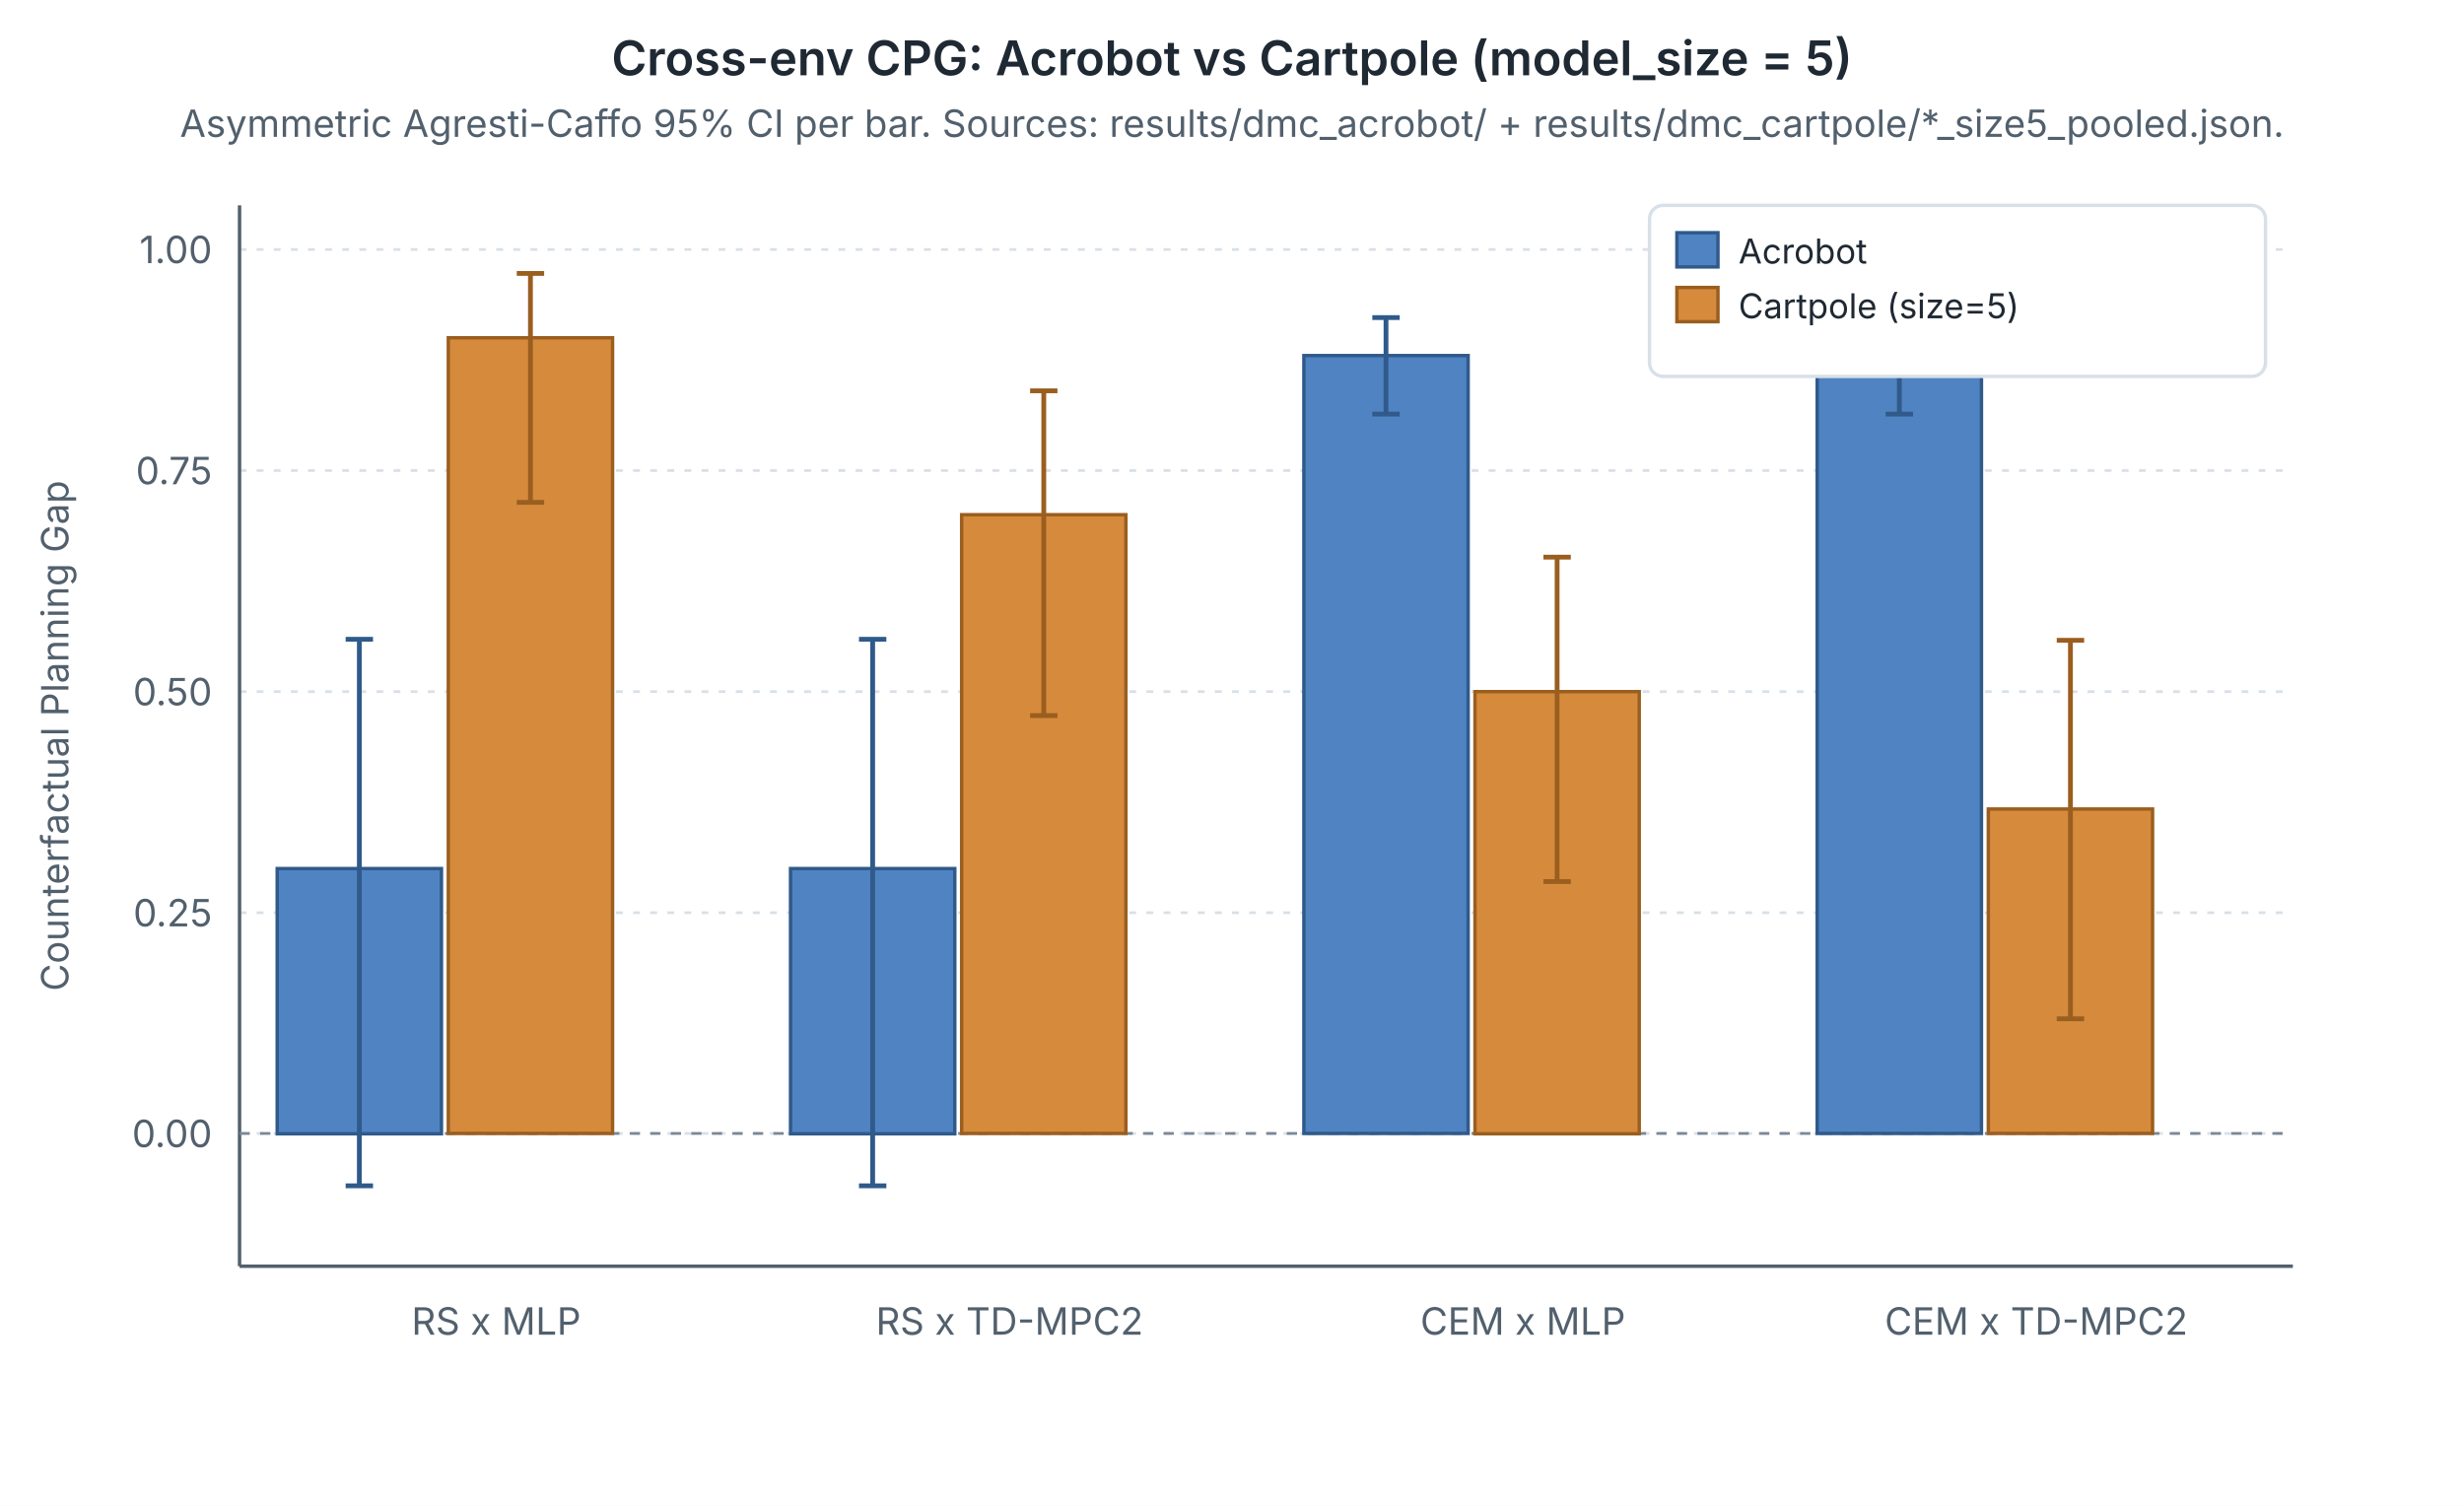
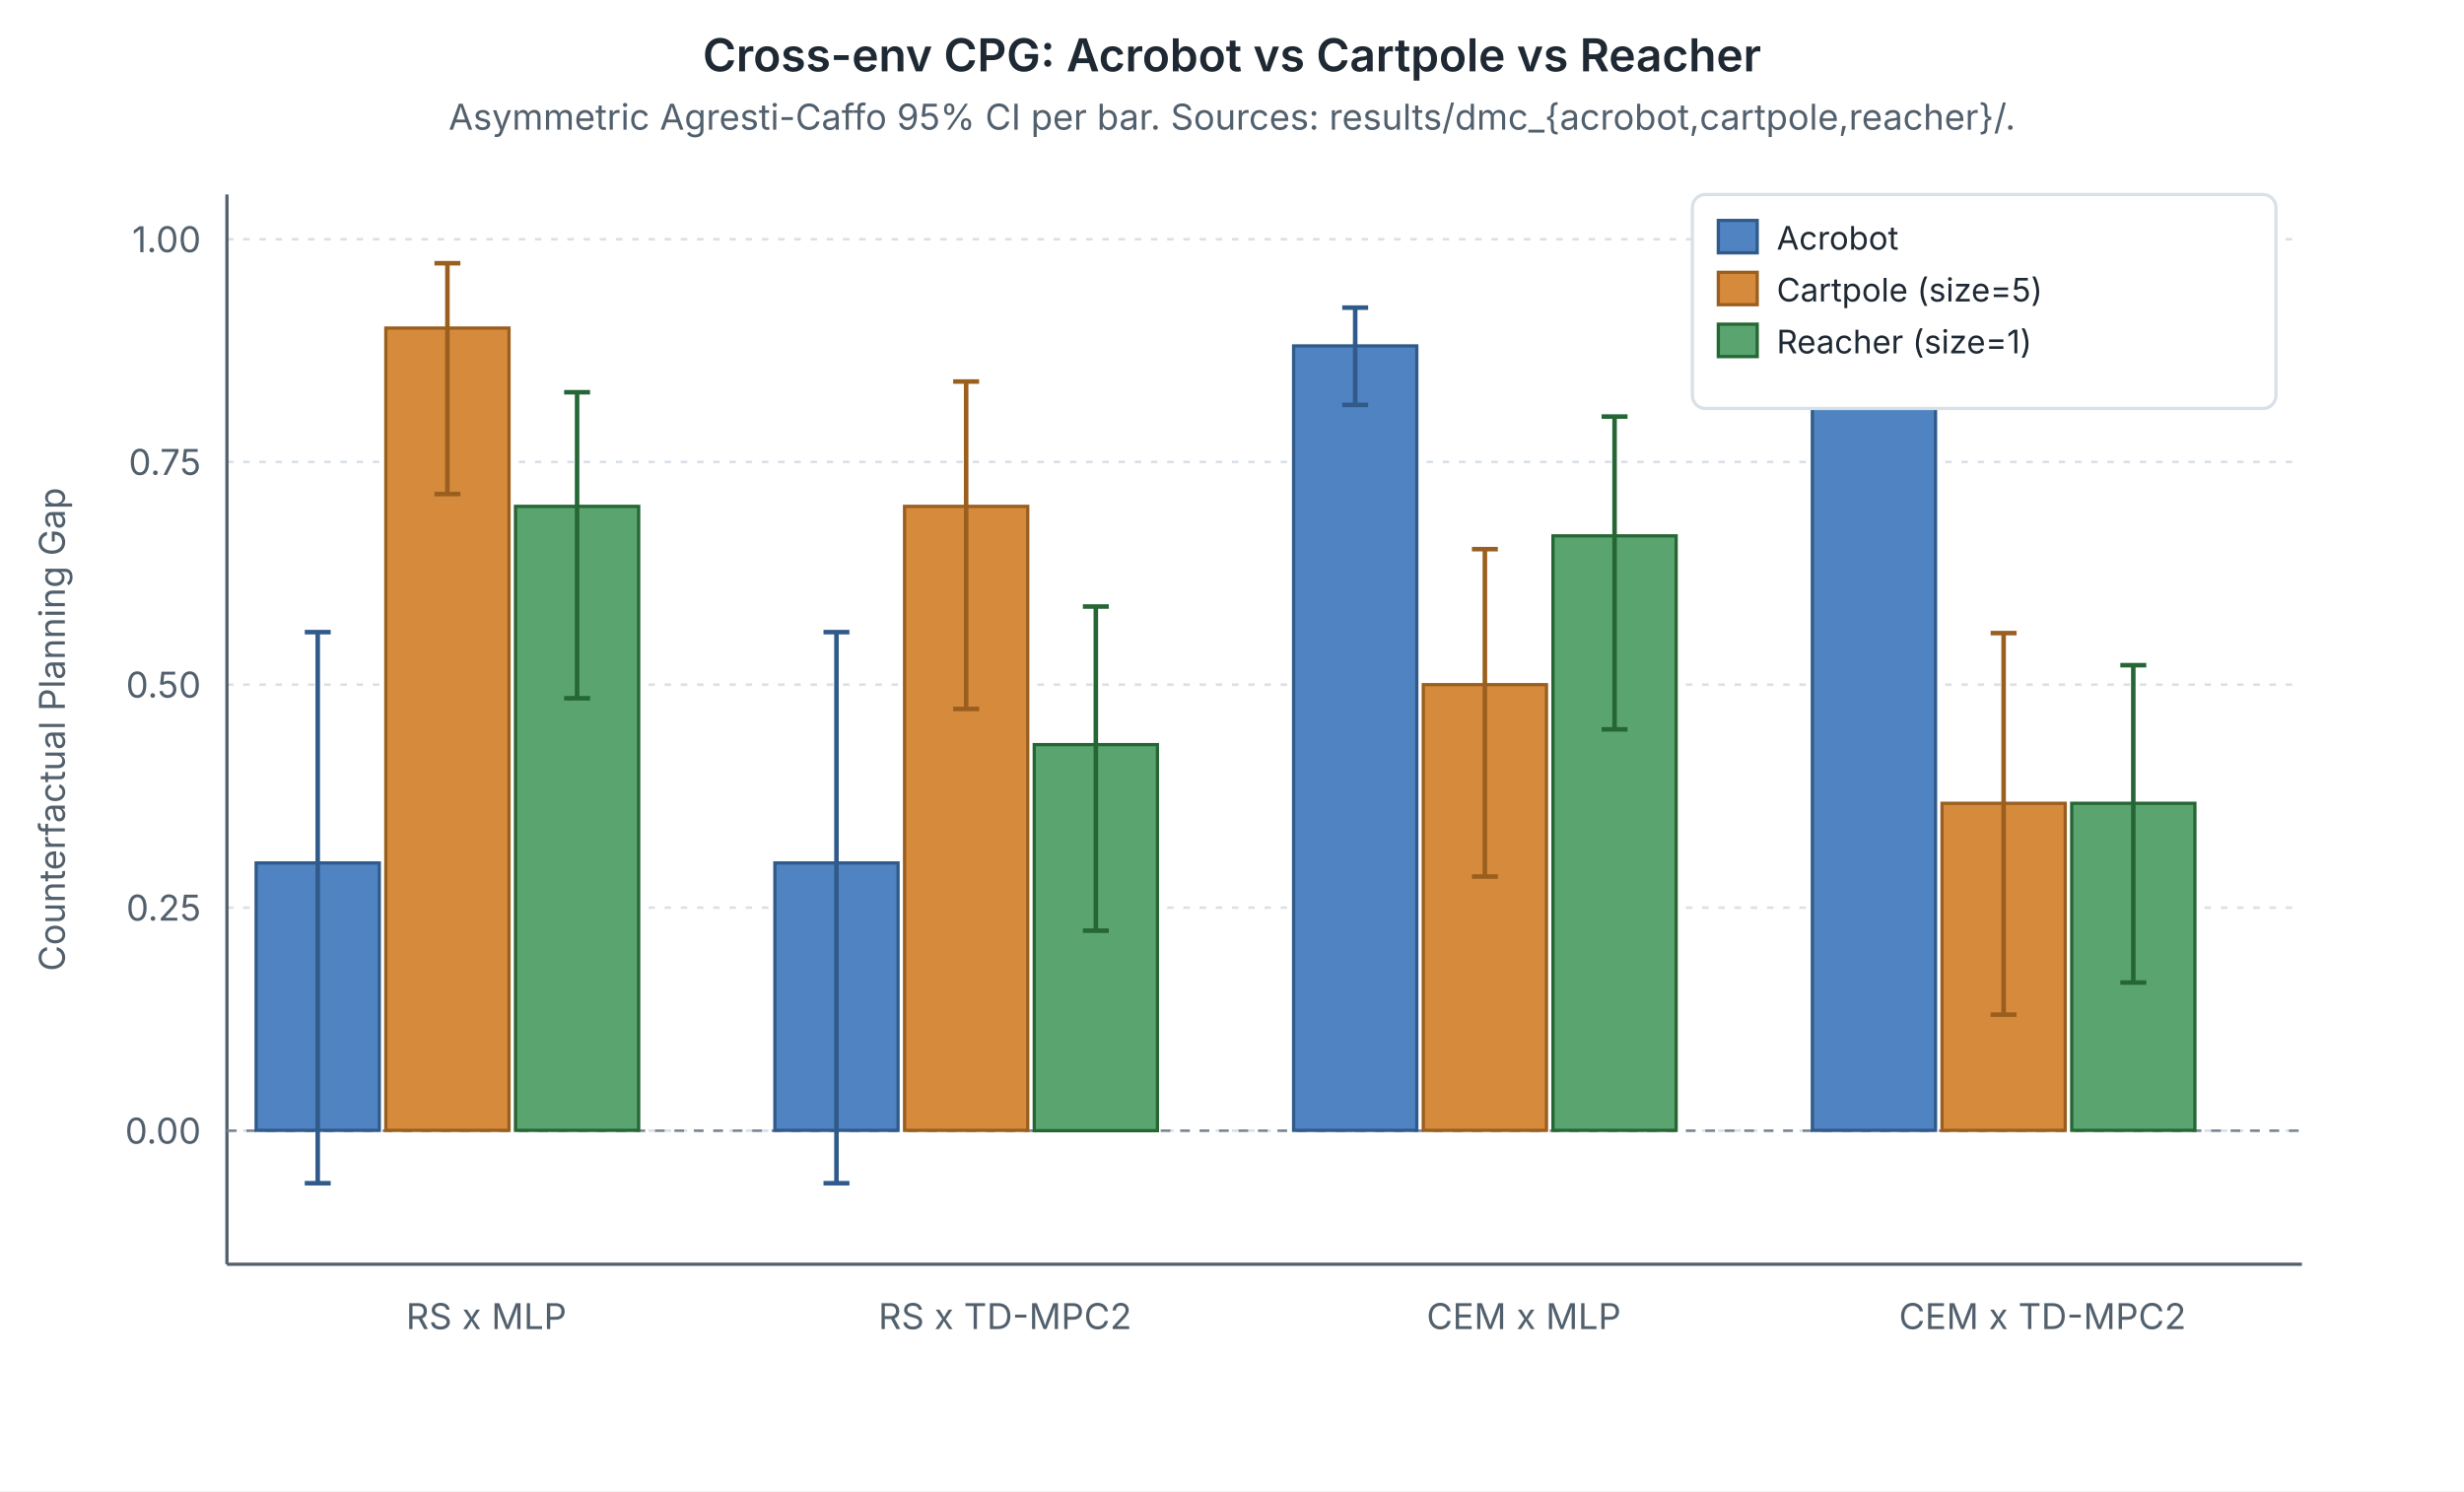
- <svg xmlns="http://www.w3.org/2000/svg" viewBox="0 0 720 440" width="720" height="440" font-family="ui-sans-serif, system-ui, -apple-system, Segoe UI, sans-serif" class="paper-fig">
-   <rect width="720" height="440" fill="#ffffff" />
-   <text x="360" y="22" font-size="14" font-weight="600" fill="#1f2933" text-anchor="middle">Cross-env CPG: Acrobot vs Cartpole (model_size = 5)</text>
-   <text x="360" y="40" font-size="11" fill="#52606d" text-anchor="middle">Asymmetric Agresti-Caffo 95% CI per bar. Sources: results/dmc_acrobot/ + results/dmc_cartpole/*_size5_pooled.json.</text>
-   <line x1="70.0" y1="331.2" x2="670.0" y2="331.2" stroke="#d8e0e8" stroke-dasharray="2,3" stroke-width="0.8" />
-   <text x="62.0" y="335.2" font-size="11" fill="#52606d" text-anchor="end">0.00</text>
-   <line x1="70.0" y1="266.7" x2="670.0" y2="266.7" stroke="#d8e0e8" stroke-dasharray="2,3" stroke-width="0.8" />
-   <text x="62.0" y="270.7" font-size="11" fill="#52606d" text-anchor="end">0.25</text>
-   <line x1="70.0" y1="202.1" x2="670.0" y2="202.1" stroke="#d8e0e8" stroke-dasharray="2,3" stroke-width="0.8" />
-   <text x="62.0" y="206.1" font-size="11" fill="#52606d" text-anchor="end">0.50</text>
-   <line x1="70.0" y1="137.5" x2="670.0" y2="137.5" stroke="#d8e0e8" stroke-dasharray="2,3" stroke-width="0.8" />
-   <text x="62.0" y="141.5" font-size="11" fill="#52606d" text-anchor="end">0.75</text>
-   <line x1="70.0" y1="72.9" x2="670.0" y2="72.9" stroke="#d8e0e8" stroke-dasharray="2,3" stroke-width="0.8" />
-   <text x="62.0" y="76.9" font-size="11" fill="#52606d" text-anchor="end">1.00</text>
-   <line x1="70.0" y1="60.0" x2="70.0" y2="370.0" stroke="#52606d" stroke-width="1" />
-   <line x1="70.0" y1="370.0" x2="670.0" y2="370.0" stroke="#52606d" stroke-width="1" />
-   <line x1="70" y1="331.2" x2="670" y2="331.2" stroke="#7b8794" stroke-dasharray="3,3" stroke-width="0.8" />
-   <text x="20" y="215" font-size="11" fill="#52606d" text-anchor="middle" transform="rotate(-90 20 215)">Counterfactual Planning Gap</text>
-   <text x="145.0" y="390.0" font-size="11" fill="#52606d" text-anchor="middle">RS x MLP</text>
-   <text x="295.0" y="390.0" font-size="11" fill="#52606d" text-anchor="middle">RS x TD-MPC2</text>
-   <text x="445.0" y="390.0" font-size="11" fill="#52606d" text-anchor="middle">CEM x MLP</text>
-   <text x="595.0" y="390.0" font-size="11" fill="#52606d" text-anchor="middle">CEM x TD-MPC2</text>
-   <rect x="81.0" y="253.8" width="48.0" height="77.5" fill="#5083c2" stroke="#2f5a8a" stroke-width="1" />
-   <line x1="105.0" y1="186.8" x2="105.0" y2="346.5" stroke="#2f5a8a" stroke-width="1.4" />
-   <line x1="101.0" y1="186.8" x2="109.0" y2="186.8" stroke="#2f5a8a" stroke-width="1.4" />
-   <line x1="101.0" y1="346.5" x2="109.0" y2="346.5" stroke="#2f5a8a" stroke-width="1.4" />
-   <rect x="131.0" y="98.7" width="48.0" height="232.5" fill="#d68a3c" stroke="#9a5e1f" stroke-width="1" />
-   <line x1="155.0" y1="79.9" x2="155.0" y2="146.8" stroke="#9a5e1f" stroke-width="1.4" />
-   <line x1="151.0" y1="79.9" x2="159.0" y2="79.9" stroke="#9a5e1f" stroke-width="1.4" />
-   <line x1="151.0" y1="146.8" x2="159.0" y2="146.8" stroke="#9a5e1f" stroke-width="1.4" />
-   <rect x="231.0" y="253.8" width="48.0" height="77.5" fill="#5083c2" stroke="#2f5a8a" stroke-width="1" />
-   <line x1="255.0" y1="186.8" x2="255.0" y2="346.5" stroke="#2f5a8a" stroke-width="1.4" />
-   <line x1="251.0" y1="186.8" x2="259.0" y2="186.8" stroke="#2f5a8a" stroke-width="1.4" />
-   <line x1="251.0" y1="346.5" x2="259.0" y2="346.5" stroke="#2f5a8a" stroke-width="1.4" />
-   <rect x="281.0" y="150.4" width="48.0" height="180.8" fill="#d68a3c" stroke="#9a5e1f" stroke-width="1" />
-   <line x1="305.0" y1="114.2" x2="305.0" y2="209.1" stroke="#9a5e1f" stroke-width="1.4" />
-   <line x1="301.0" y1="114.2" x2="309.0" y2="114.2" stroke="#9a5e1f" stroke-width="1.4" />
-   <line x1="301.0" y1="209.1" x2="309.0" y2="209.1" stroke="#9a5e1f" stroke-width="1.4" />
-   <rect x="381.0" y="103.9" width="48.0" height="227.3" fill="#5083c2" stroke="#2f5a8a" stroke-width="1" />
-   <line x1="405.0" y1="92.8" x2="405.0" y2="121.0" stroke="#2f5a8a" stroke-width="1.4" />
-   <line x1="401.0" y1="92.8" x2="409.0" y2="92.8" stroke="#2f5a8a" stroke-width="1.4" />
-   <line x1="401.0" y1="121.0" x2="409.0" y2="121.0" stroke="#2f5a8a" stroke-width="1.4" />
-   <rect x="431.0" y="202.1" width="48.0" height="129.2" fill="#d68a3c" stroke="#9a5e1f" stroke-width="1" />
-   <line x1="455.0" y1="162.8" x2="455.0" y2="257.6" stroke="#9a5e1f" stroke-width="1.4" />
-   <line x1="451.0" y1="162.8" x2="459.0" y2="162.8" stroke="#9a5e1f" stroke-width="1.4" />
-   <line x1="451.0" y1="257.6" x2="459.0" y2="257.6" stroke="#9a5e1f" stroke-width="1.4" />
-   <rect x="531.0" y="103.9" width="48.0" height="227.3" fill="#5083c2" stroke="#2f5a8a" stroke-width="1" />
-   <line x1="555.0" y1="92.8" x2="555.0" y2="121.0" stroke="#2f5a8a" stroke-width="1.4" />
-   <line x1="551.0" y1="92.8" x2="559.0" y2="92.8" stroke="#2f5a8a" stroke-width="1.4" />
-   <line x1="551.0" y1="121.0" x2="559.0" y2="121.0" stroke="#2f5a8a" stroke-width="1.4" />
-   <rect x="581.0" y="236.4" width="48.0" height="94.8" fill="#d68a3c" stroke="#9a5e1f" stroke-width="1" />
-   <line x1="605.0" y1="187.1" x2="605.0" y2="297.7" stroke="#9a5e1f" stroke-width="1.4" />
-   <line x1="601.0" y1="187.1" x2="609.0" y2="187.1" stroke="#9a5e1f" stroke-width="1.4" />
-   <line x1="601.0" y1="297.7" x2="609.0" y2="297.7" stroke="#9a5e1f" stroke-width="1.4" />
-   <rect x="482" y="60" width="180" height="50" rx="4" fill="white" stroke="#d8e0e8" />
-   <rect x="490" y="68" width="12" height="10" fill="#5083c2" stroke="#2f5a8a" />
-   <text x="508" y="77" font-size="10" fill="#1f2933">Acrobot</text>
-   <rect x="490" y="84" width="12" height="10" fill="#d68a3c" stroke="#9a5e1f" />
-   <text x="508" y="93" font-size="10" fill="#1f2933">Cartpole (size=5)</text>
+ <svg xmlns="http://www.w3.org/2000/svg" viewBox="0 0 760 460" width="760" height="460" font-family="ui-sans-serif, system-ui, -apple-system, Segoe UI, sans-serif" class="paper-fig">
+   <rect width="760" height="460" fill="#ffffff" />
+   <text x="380" y="22" font-size="14" font-weight="600" fill="#1f2933" text-anchor="middle">Cross-env CPG: Acrobot vs Cartpole vs Reacher</text>
+   <text x="380" y="40" font-size="11" fill="#52606d" text-anchor="middle">Asymmetric Agresti-Caffo 95% CI per bar. Sources: results/dmc_{acrobot,cartpole,reacher}/.</text>
+   <line x1="70.0" y1="348.8" x2="710.0" y2="348.8" stroke="#d8e0e8" stroke-dasharray="2,3" stroke-width="0.8" />
+   <text x="62.0" y="352.8" font-size="11" fill="#52606d" text-anchor="end">0.00</text>
+   <line x1="70.0" y1="280.0" x2="710.0" y2="280.0" stroke="#d8e0e8" stroke-dasharray="2,3" stroke-width="0.8" />
+   <text x="62.0" y="284.0" font-size="11" fill="#52606d" text-anchor="end">0.25</text>
+   <line x1="70.0" y1="211.2" x2="710.0" y2="211.2" stroke="#d8e0e8" stroke-dasharray="2,3" stroke-width="0.8" />
+   <text x="62.0" y="215.2" font-size="11" fill="#52606d" text-anchor="end">0.50</text>
+   <line x1="70.0" y1="142.5" x2="710.0" y2="142.5" stroke="#d8e0e8" stroke-dasharray="2,3" stroke-width="0.8" />
+   <text x="62.0" y="146.5" font-size="11" fill="#52606d" text-anchor="end">0.75</text>
+   <line x1="70.0" y1="73.8" x2="710.0" y2="73.8" stroke="#d8e0e8" stroke-dasharray="2,3" stroke-width="0.8" />
+   <text x="62.0" y="77.8" font-size="11" fill="#52606d" text-anchor="end">1.00</text>
+   <line x1="70.0" y1="60.0" x2="70.0" y2="390.0" stroke="#52606d" stroke-width="1" />
+   <line x1="70.0" y1="390.0" x2="710.0" y2="390.0" stroke="#52606d" stroke-width="1" />
+   <line x1="70" y1="348.8" x2="710" y2="348.8" stroke="#7b8794" stroke-dasharray="3,3" stroke-width="0.8" />
+   <text x="20" y="225" font-size="11" fill="#52606d" text-anchor="middle" transform="rotate(-90 20 225)">Counterfactual Planning Gap</text>
+   <text x="150.0" y="410.0" font-size="11" fill="#52606d" text-anchor="middle">RS x MLP</text>
+   <text x="310.0" y="410.0" font-size="11" fill="#52606d" text-anchor="middle">RS x TD-MPC2</text>
+   <text x="470.0" y="410.0" font-size="11" fill="#52606d" text-anchor="middle">CEM x MLP</text>
+   <text x="630.0" y="410.0" font-size="11" fill="#52606d" text-anchor="middle">CEM x TD-MPC2</text>
+   <rect x="79.0" y="266.2" width="38.0" height="82.5" fill="#5083c2" stroke="#2f5a8a" stroke-width="1" />
+   <line x1="98.0" y1="195.0" x2="98.0" y2="365.0" stroke="#2f5a8a" stroke-width="1.4" />
+   <line x1="94.0" y1="195.0" x2="102.0" y2="195.0" stroke="#2f5a8a" stroke-width="1.4" />
+   <line x1="94.0" y1="365.0" x2="102.0" y2="365.0" stroke="#2f5a8a" stroke-width="1.4" />
+   <rect x="119.0" y="101.2" width="38.0" height="247.5" fill="#d68a3c" stroke="#9a5e1f" stroke-width="1" />
+   <line x1="138.0" y1="81.2" x2="138.0" y2="152.4" stroke="#9a5e1f" stroke-width="1.4" />
+   <line x1="134.0" y1="81.2" x2="142.0" y2="81.2" stroke="#9a5e1f" stroke-width="1.4" />
+   <line x1="134.0" y1="152.4" x2="142.0" y2="152.4" stroke="#9a5e1f" stroke-width="1.4" />
+   <rect x="159.0" y="156.2" width="38.0" height="192.5" fill="#5aa46f" stroke="#256634" stroke-width="1" />
+   <line x1="178.0" y1="121.0" x2="178.0" y2="215.4" stroke="#256634" stroke-width="1.4" />
+   <line x1="174.0" y1="121.0" x2="182.0" y2="121.0" stroke="#256634" stroke-width="1.4" />
+   <line x1="174.0" y1="215.4" x2="182.0" y2="215.4" stroke="#256634" stroke-width="1.4" />
+   <rect x="239.0" y="266.2" width="38.0" height="82.5" fill="#5083c2" stroke="#2f5a8a" stroke-width="1" />
+   <line x1="258.0" y1="195.0" x2="258.0" y2="365.0" stroke="#2f5a8a" stroke-width="1.4" />
+   <line x1="254.0" y1="195.0" x2="262.0" y2="195.0" stroke="#2f5a8a" stroke-width="1.4" />
+   <line x1="254.0" y1="365.0" x2="262.0" y2="365.0" stroke="#2f5a8a" stroke-width="1.4" />
+   <rect x="279.0" y="156.2" width="38.0" height="192.5" fill="#d68a3c" stroke="#9a5e1f" stroke-width="1" />
+   <line x1="298.0" y1="117.7" x2="298.0" y2="218.7" stroke="#9a5e1f" stroke-width="1.4" />
+   <line x1="294.0" y1="117.7" x2="302.0" y2="117.7" stroke="#9a5e1f" stroke-width="1.4" />
+   <line x1="294.0" y1="218.7" x2="302.0" y2="218.7" stroke="#9a5e1f" stroke-width="1.4" />
+   <rect x="319.0" y="229.7" width="38.0" height="119.1" fill="#5aa46f" stroke="#256634" stroke-width="1" />
+   <line x1="338.0" y1="187.1" x2="338.0" y2="287.1" stroke="#256634" stroke-width="1.4" />
+   <line x1="334.0" y1="187.1" x2="342.0" y2="187.1" stroke="#256634" stroke-width="1.4" />
+   <line x1="334.0" y1="287.1" x2="342.0" y2="287.1" stroke="#256634" stroke-width="1.4" />
+   <rect x="399.0" y="106.7" width="38.0" height="242.0" fill="#5083c2" stroke="#2f5a8a" stroke-width="1" />
+   <line x1="418.0" y1="94.9" x2="418.0" y2="124.9" stroke="#2f5a8a" stroke-width="1.4" />
+   <line x1="414.0" y1="94.9" x2="422.0" y2="94.9" stroke="#2f5a8a" stroke-width="1.4" />
+   <line x1="414.0" y1="124.9" x2="422.0" y2="124.9" stroke="#2f5a8a" stroke-width="1.4" />
+   <rect x="439.0" y="211.2" width="38.0" height="137.5" fill="#d68a3c" stroke="#9a5e1f" stroke-width="1" />
+   <line x1="458.0" y1="169.4" x2="458.0" y2="270.4" stroke="#9a5e1f" stroke-width="1.4" />
+   <line x1="454.0" y1="169.4" x2="462.0" y2="169.4" stroke="#9a5e1f" stroke-width="1.4" />
+   <line x1="454.0" y1="270.4" x2="462.0" y2="270.4" stroke="#9a5e1f" stroke-width="1.4" />
+   <rect x="479.0" y="165.3" width="38.0" height="183.4" fill="#5aa46f" stroke="#256634" stroke-width="1" />
+   <line x1="498.0" y1="128.5" x2="498.0" y2="225.0" stroke="#256634" stroke-width="1.4" />
+   <line x1="494.0" y1="128.5" x2="502.0" y2="128.5" stroke="#256634" stroke-width="1.4" />
+   <line x1="494.0" y1="225.0" x2="502.0" y2="225.0" stroke="#256634" stroke-width="1.4" />
+   <rect x="559.0" y="106.7" width="38.0" height="242.0" fill="#5083c2" stroke="#2f5a8a" stroke-width="1" />
+   <line x1="578.0" y1="94.9" x2="578.0" y2="124.9" stroke="#2f5a8a" stroke-width="1.4" />
+   <line x1="574.0" y1="94.9" x2="582.0" y2="94.9" stroke="#2f5a8a" stroke-width="1.4" />
+   <line x1="574.0" y1="124.9" x2="582.0" y2="124.9" stroke="#2f5a8a" stroke-width="1.4" />
+   <rect x="599.0" y="247.8" width="38.0" height="100.9" fill="#d68a3c" stroke="#9a5e1f" stroke-width="1" />
+   <line x1="618.0" y1="195.3" x2="618.0" y2="313.0" stroke="#9a5e1f" stroke-width="1.4" />
+   <line x1="614.0" y1="195.3" x2="622.0" y2="195.3" stroke="#9a5e1f" stroke-width="1.4" />
+   <line x1="614.0" y1="313.0" x2="622.0" y2="313.0" stroke="#9a5e1f" stroke-width="1.4" />
+   <rect x="639.0" y="247.8" width="38.0" height="100.9" fill="#5aa46f" stroke="#256634" stroke-width="1" />
+   <line x1="658.0" y1="205.2" x2="658.0" y2="303.1" stroke="#256634" stroke-width="1.4" />
+   <line x1="654.0" y1="205.2" x2="662.0" y2="205.2" stroke="#256634" stroke-width="1.4" />
+   <line x1="654.0" y1="303.1" x2="662.0" y2="303.1" stroke="#256634" stroke-width="1.4" />
+   <rect x="522" y="60" width="180" height="66" rx="4" fill="white" stroke="#d8e0e8" />
+   <rect x="530" y="68" width="12" height="10" fill="#5083c2" stroke="#2f5a8a" />
+   <text x="548" y="77" font-size="10" fill="#1f2933">Acrobot</text>
+   <rect x="530" y="84" width="12" height="10" fill="#d68a3c" stroke="#9a5e1f" />
+   <text x="548" y="93" font-size="10" fill="#1f2933">Cartpole (size=5)</text>
+   <rect x="530" y="100" width="12" height="10" fill="#5aa46f" stroke="#256634" />
+   <text x="548" y="109" font-size="10" fill="#1f2933">Reacher (size=1)</text>
</svg>
